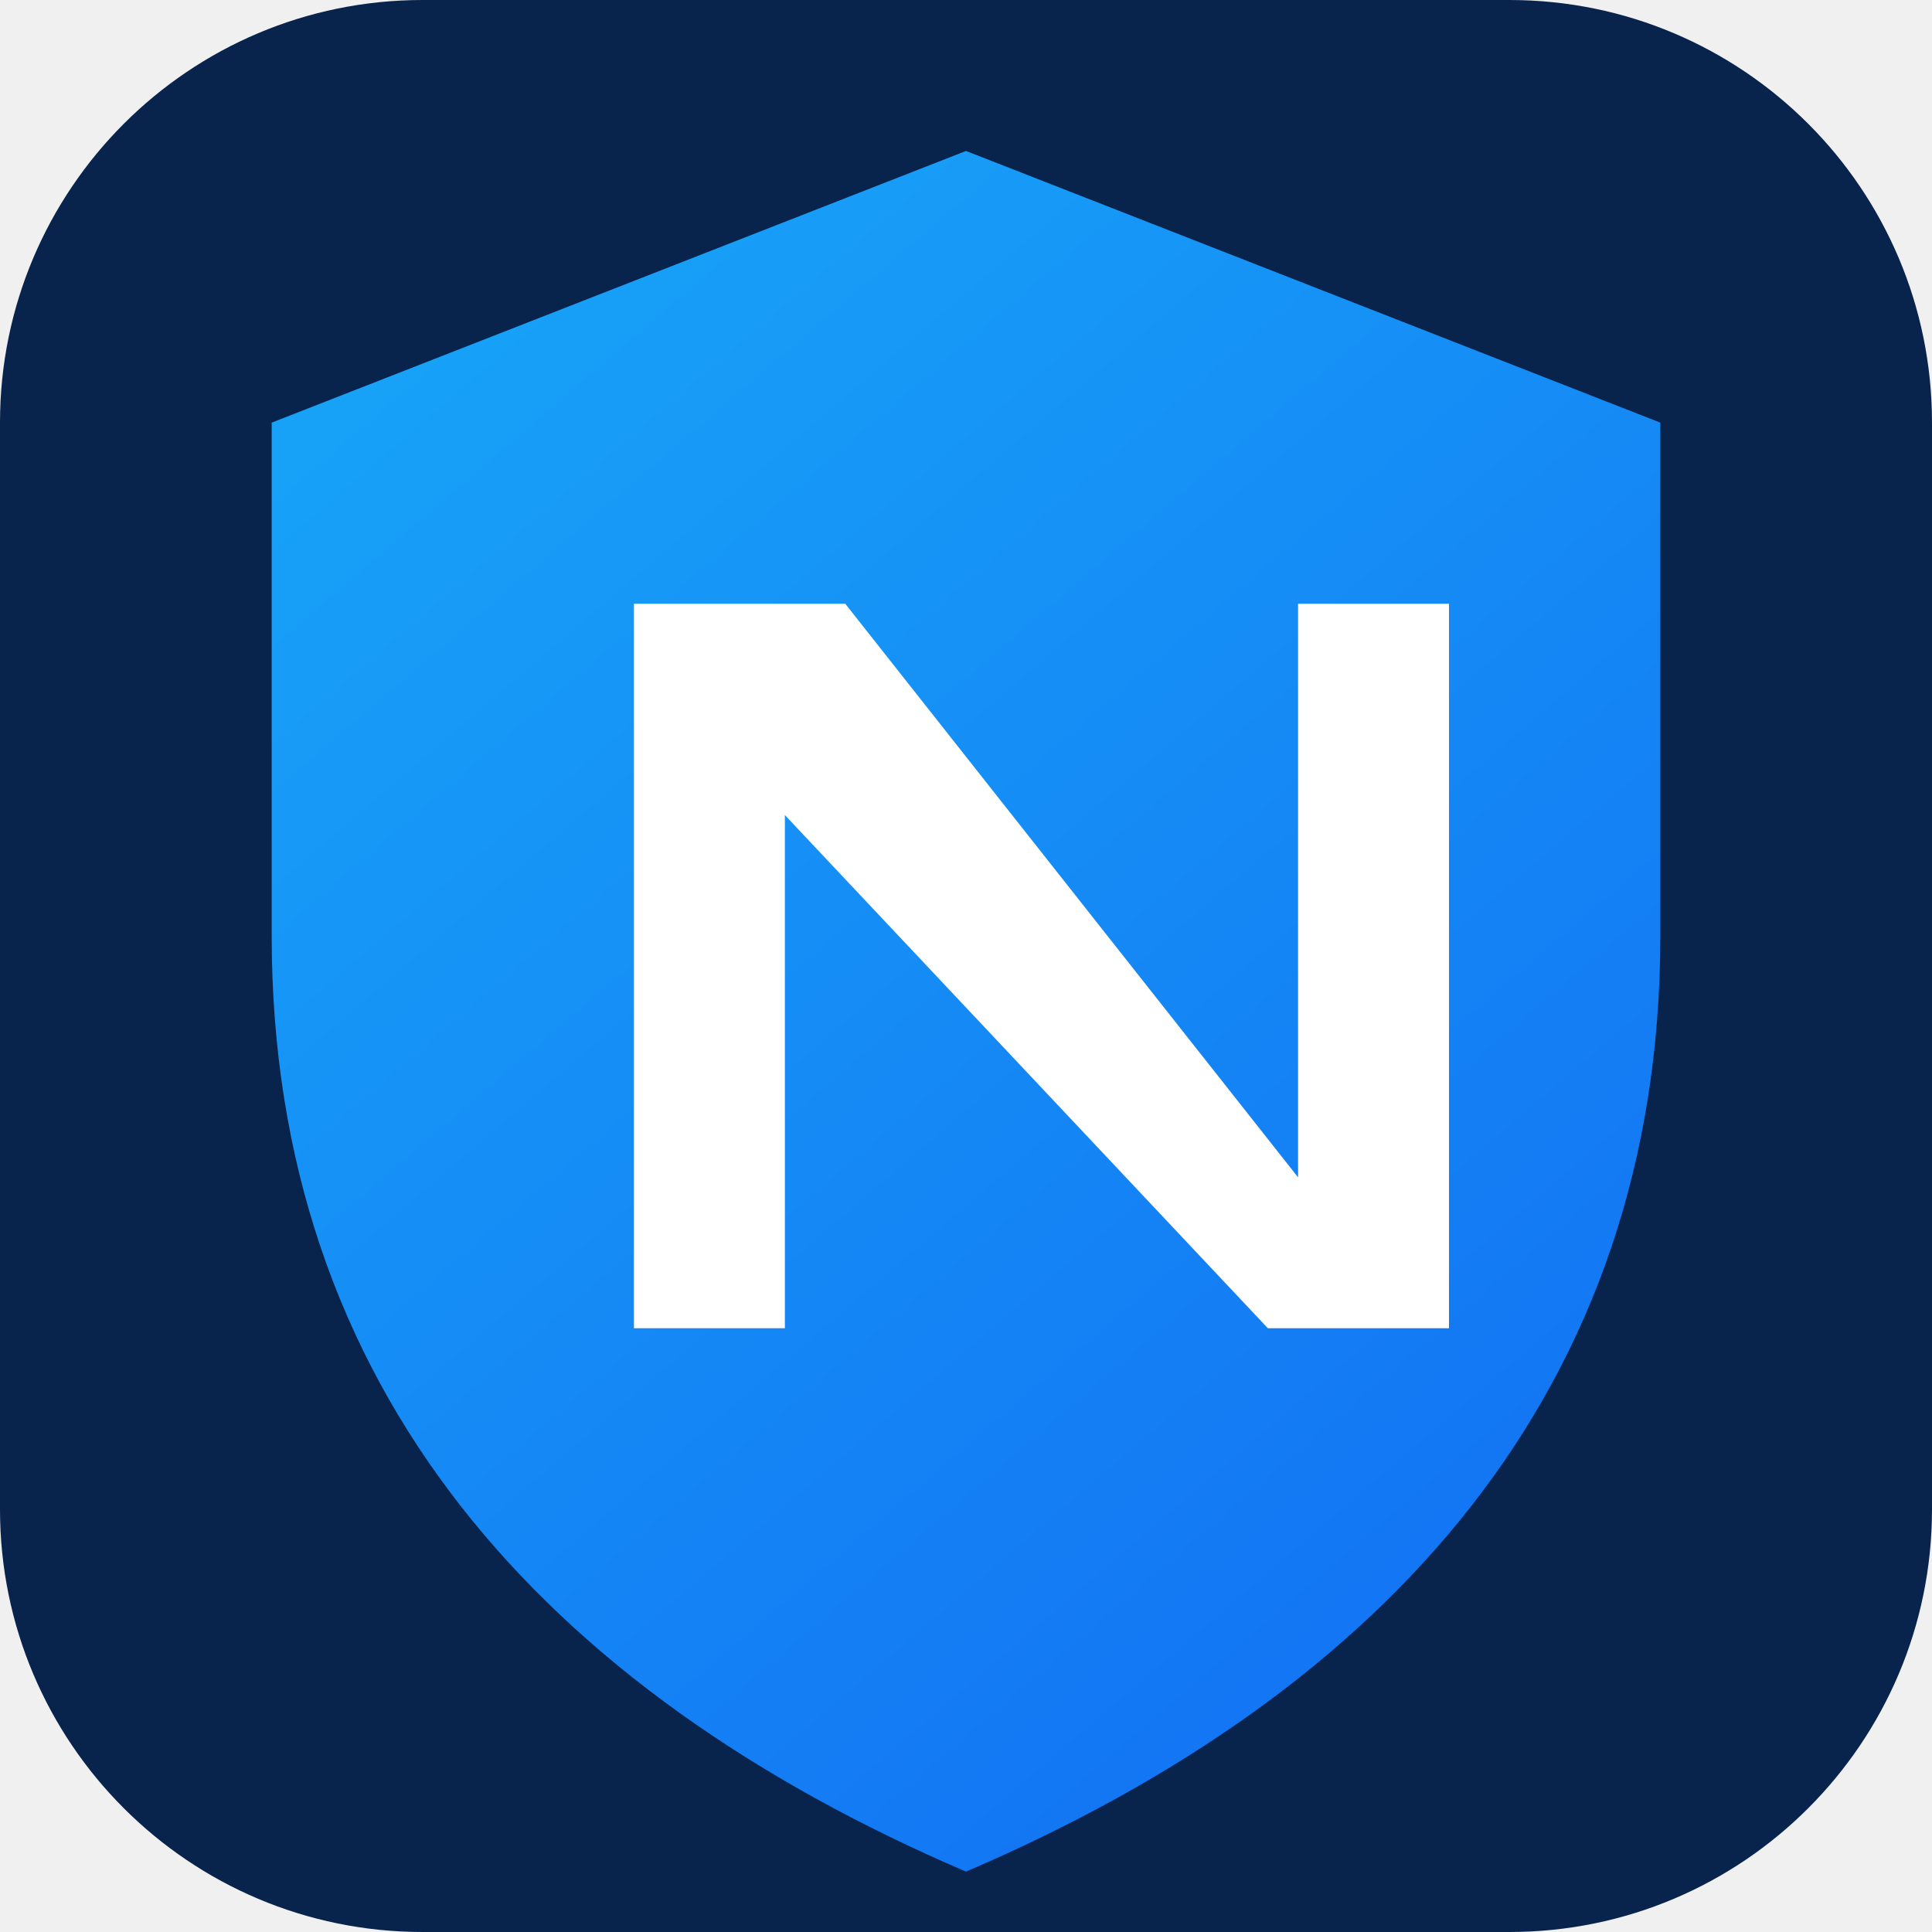
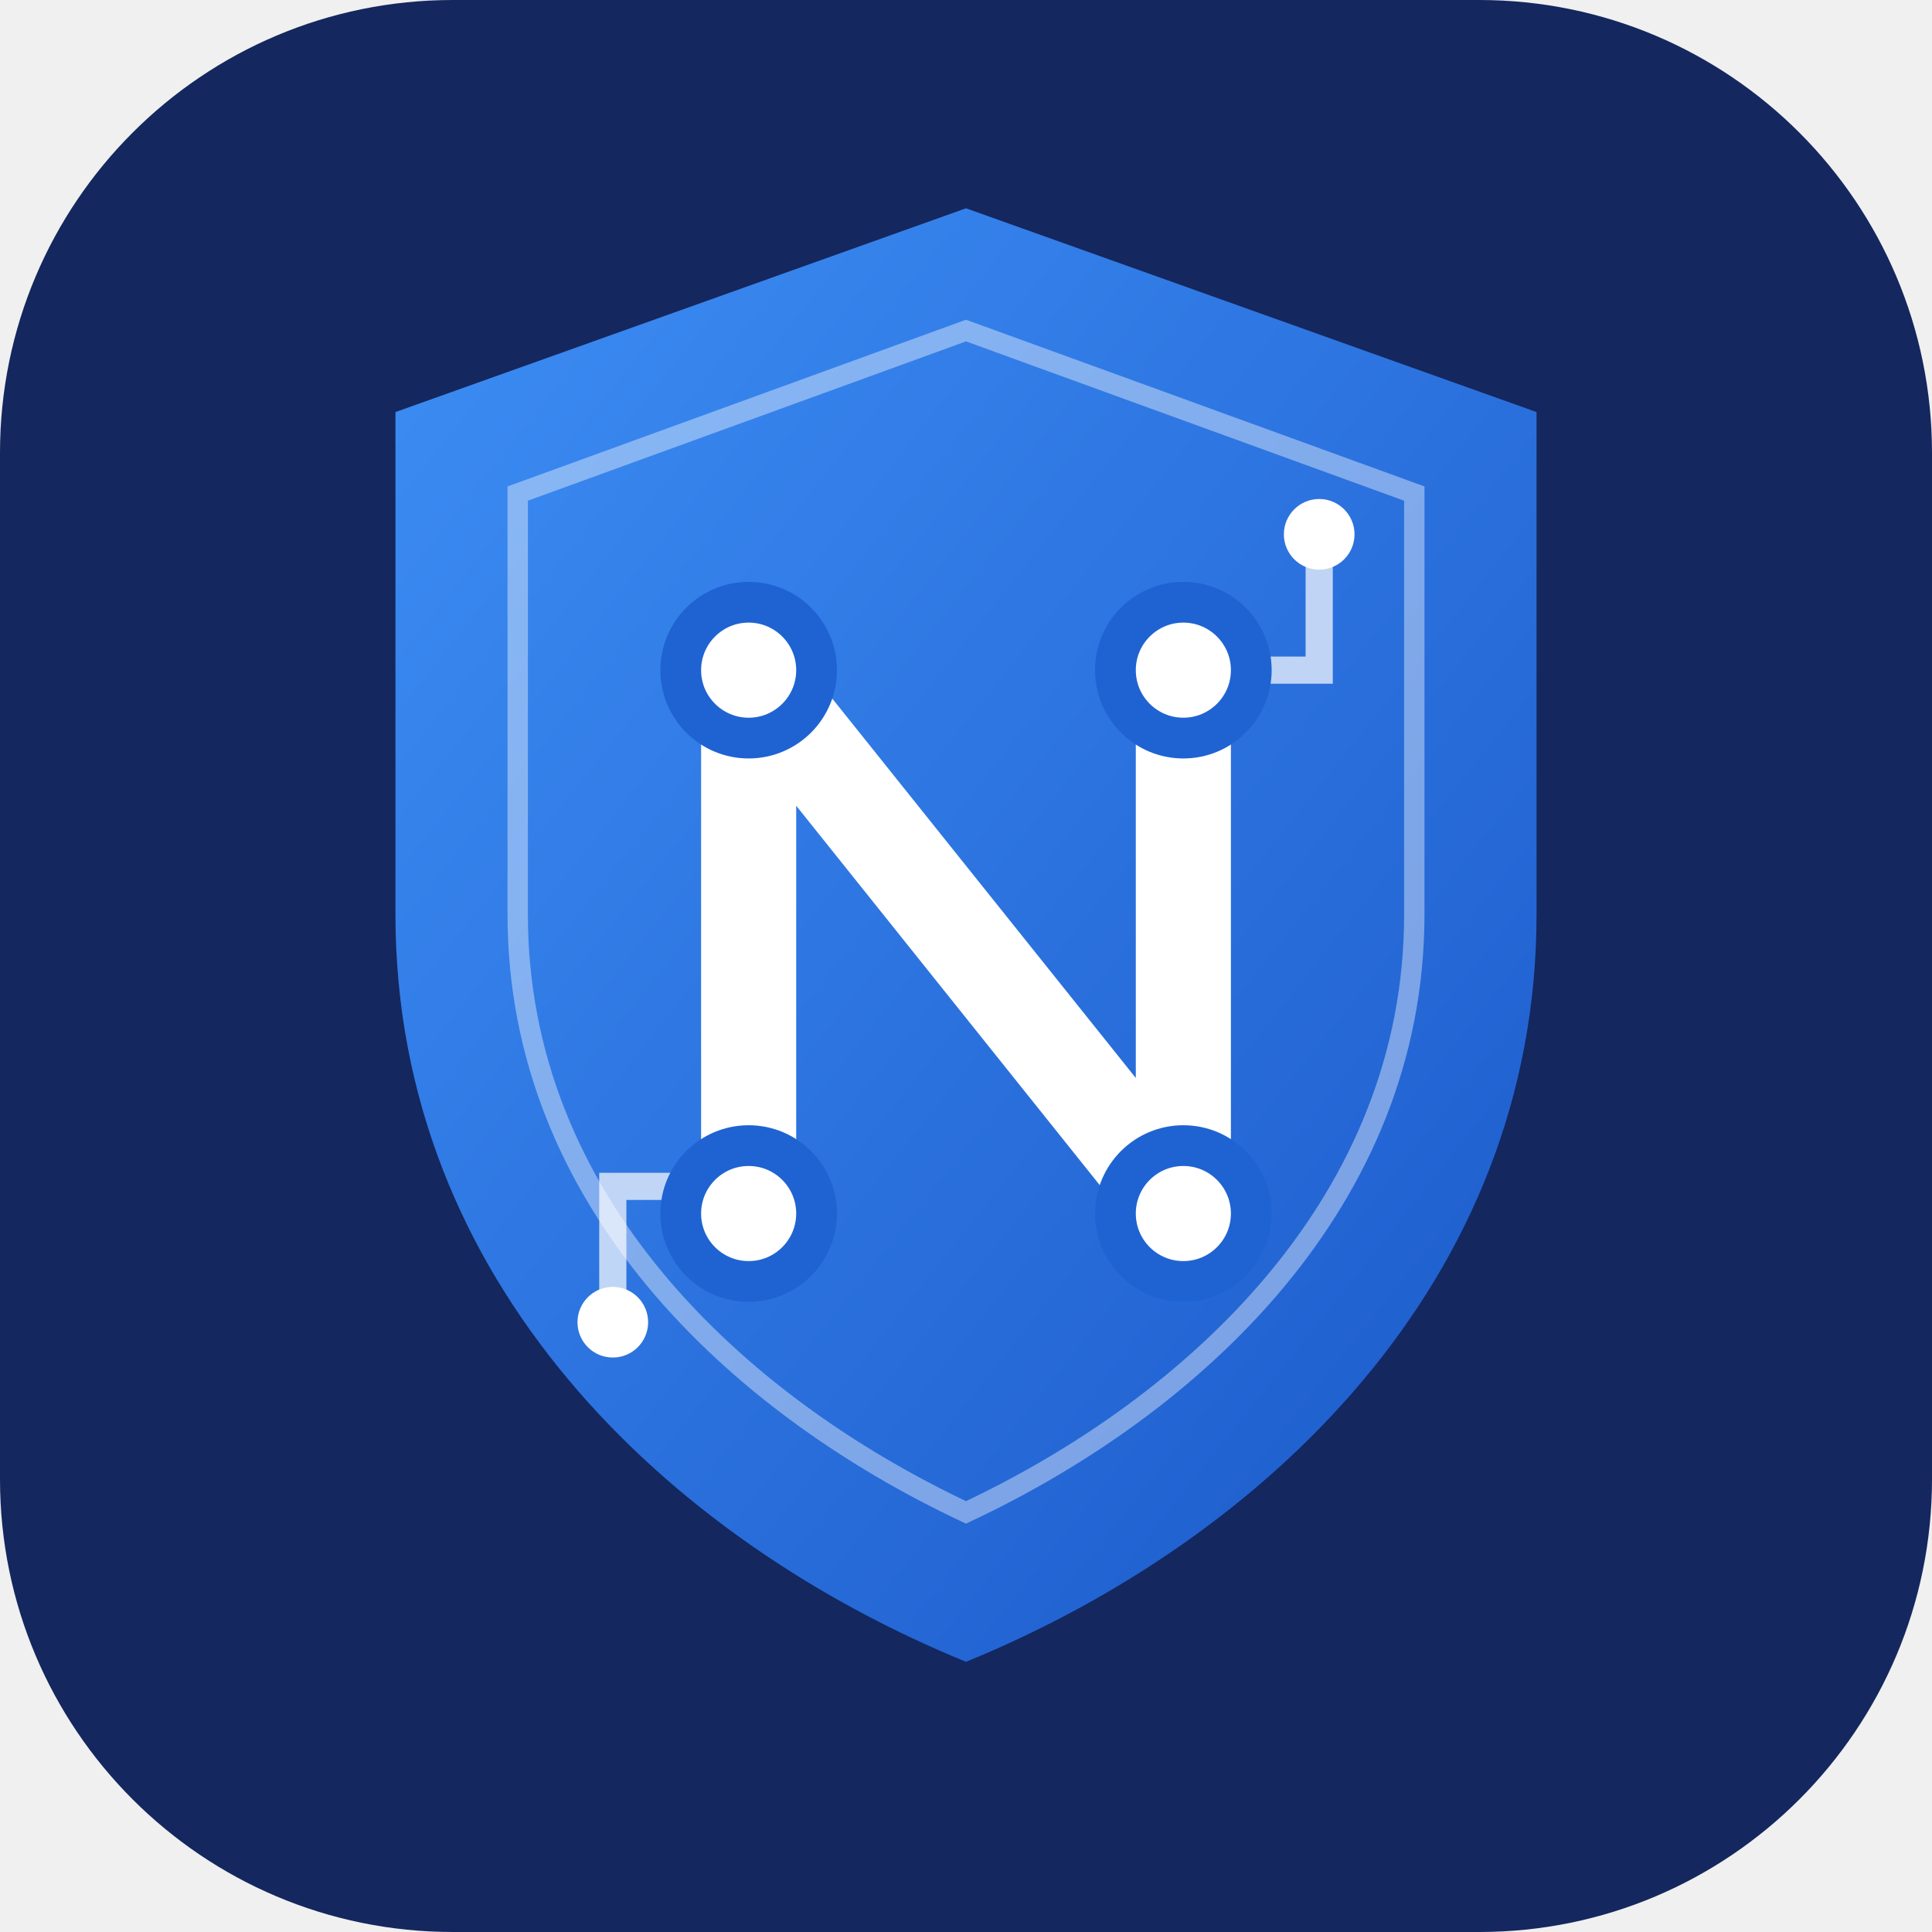
<svg xmlns="http://www.w3.org/2000/svg" width="64" height="64" viewBox="0 0 64 64">
-   <defs>
-     <linearGradient id="shield-blue" x1="8" y1="4" x2="56" y2="60" gradientUnits="userSpaceOnUse">
-       <stop stop-color="#18a9f8" />
-       <stop offset="1" stop-color="#126cf3" />
-     </linearGradient>
-   </defs>
-   <rect width="64" height="64" rx="14" fill="#08234c" />
-   <path d="M32 5 55 14v17c0 15-9 25-23 31C18 56 9 46 9 31V14L32 5Z" fill="url(#shield-blue)" />
-   <path d="M21 20h7l15 19V20h5v24h-6L26 27v17h-5V20Z" fill="#fff" />
+   <rect width="64" height="64" rx="15" fill="#14275E" />
+   <g transform="translate(9.5 6) scale(.45)">
+     <defs>
+       <linearGradient id="sh" x1="0" y1="0" x2="1" y2="1">
+         <stop offset="0" stop-color="#3D8EF5" />
+         <stop offset="1" stop-color="#1B58C9" />
+       </linearGradient>
+     </defs>
+     <path d="M50 2 L92 17 V54 C92 81 72 100 50 109 C28 100 8 81 8 54 V17 Z" fill="url(#sh)" />
+     <path d="M50 11 L83 23 V54 C83 75 67 90 50 98 C33 90 17 75 17 54 V23 Z" fill="none" stroke="#fff" stroke-opacity=".4" stroke-width="1.5" />
+     <g stroke="#fff" stroke-opacity=".7" stroke-width="2" fill="none" stroke-linecap="round">
+       <path d="M66 36 H76 V28" />
+       <path d="M34 74 H24 V82" />
+     </g>
+     <circle cx="76" cy="26" r="2.6" fill="#fff" />
+     <circle cx="24" cy="84" r="2.6" fill="#fff" />
+     <path d="M34 76 V36 L66 76 V36" fill="none" stroke="#fff" stroke-width="7" stroke-linecap="round" stroke-linejoin="round" />
+     <g fill="#fff" stroke="#1F63D2" stroke-width="3">
+       <circle cx="34" cy="36" r="5" />
+       <circle cx="34" cy="76" r="5" />
+       <circle cx="66" cy="36" r="5" />
+       <circle cx="66" cy="76" r="5" />
+     </g>
+   </g>
</svg>
